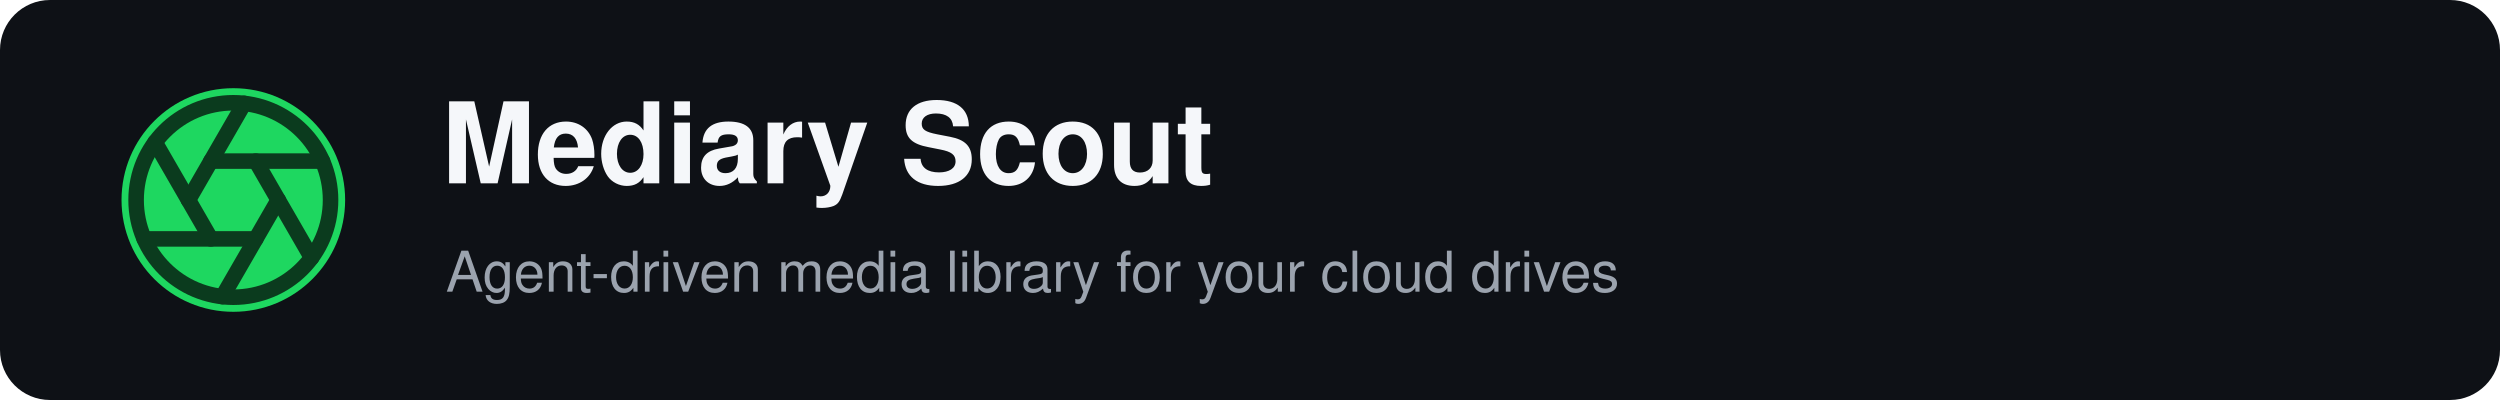
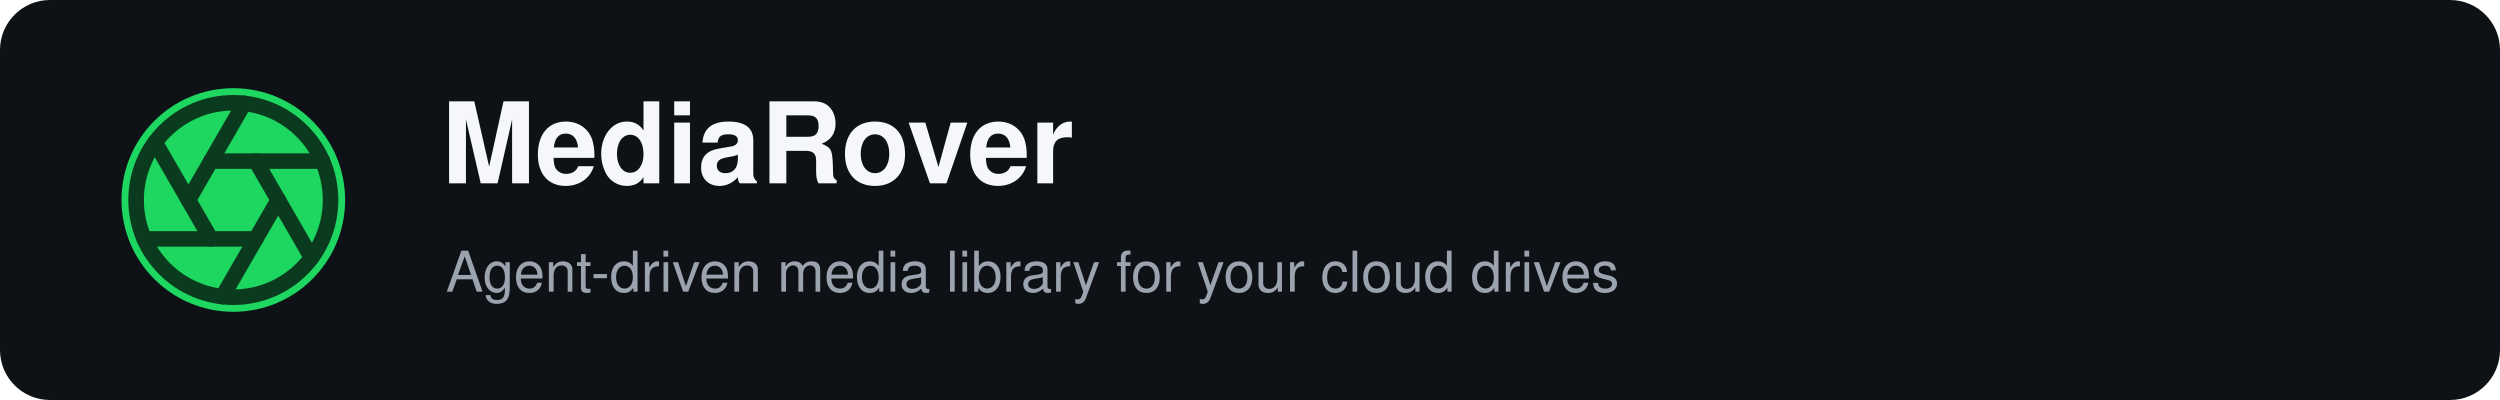
<svg xmlns="http://www.w3.org/2000/svg" width="600" height="96" viewBox="0 0 600 96" role="img">
  <rect x="0" y="0" width="600" height="96" rx="12" fill="#0E1116" />
  <g transform="translate(28,20) scale(2.3333)">
    <circle cx="12" cy="12" r="11.5" fill="#1ED760" />
    <g fill="none" stroke="#0B3B1E" stroke-width="1.6" stroke-linecap="round" stroke-linejoin="round">
      <circle cx="12" cy="12" r="10" />
      <path d="m14.31 8 5.74 9.94" />
      <path d="M9.69 8h11.48" />
      <path d="m7.38 12 5.74-9.94" />
      <path d="M9.69 16 3.95 6.06" />
      <path d="M14.31 16H2.83" />
      <path d="m16.62 12-5.74 9.94" />
    </g>
  </g>
-   <text x="106" y="44" fill="#F5F7FA" font-family="-apple-system,Segoe UI,Helvetica,Arial,sans-serif" font-size="27" font-weight="600">Mediary Scout</text>
+   <text x="106" y="44" fill="#F5F7FA" font-family="-apple-system,Segoe UI,Helvetica,Arial,sans-serif" font-size="27" font-weight="600">MediaRover</text>
  <text x="107" y="70" fill="#9BA3AE" font-family="-apple-system,Segoe UI,Helvetica,Arial,sans-serif" font-size="13.5">Agent-driven media library for your cloud drives</text>
</svg>
